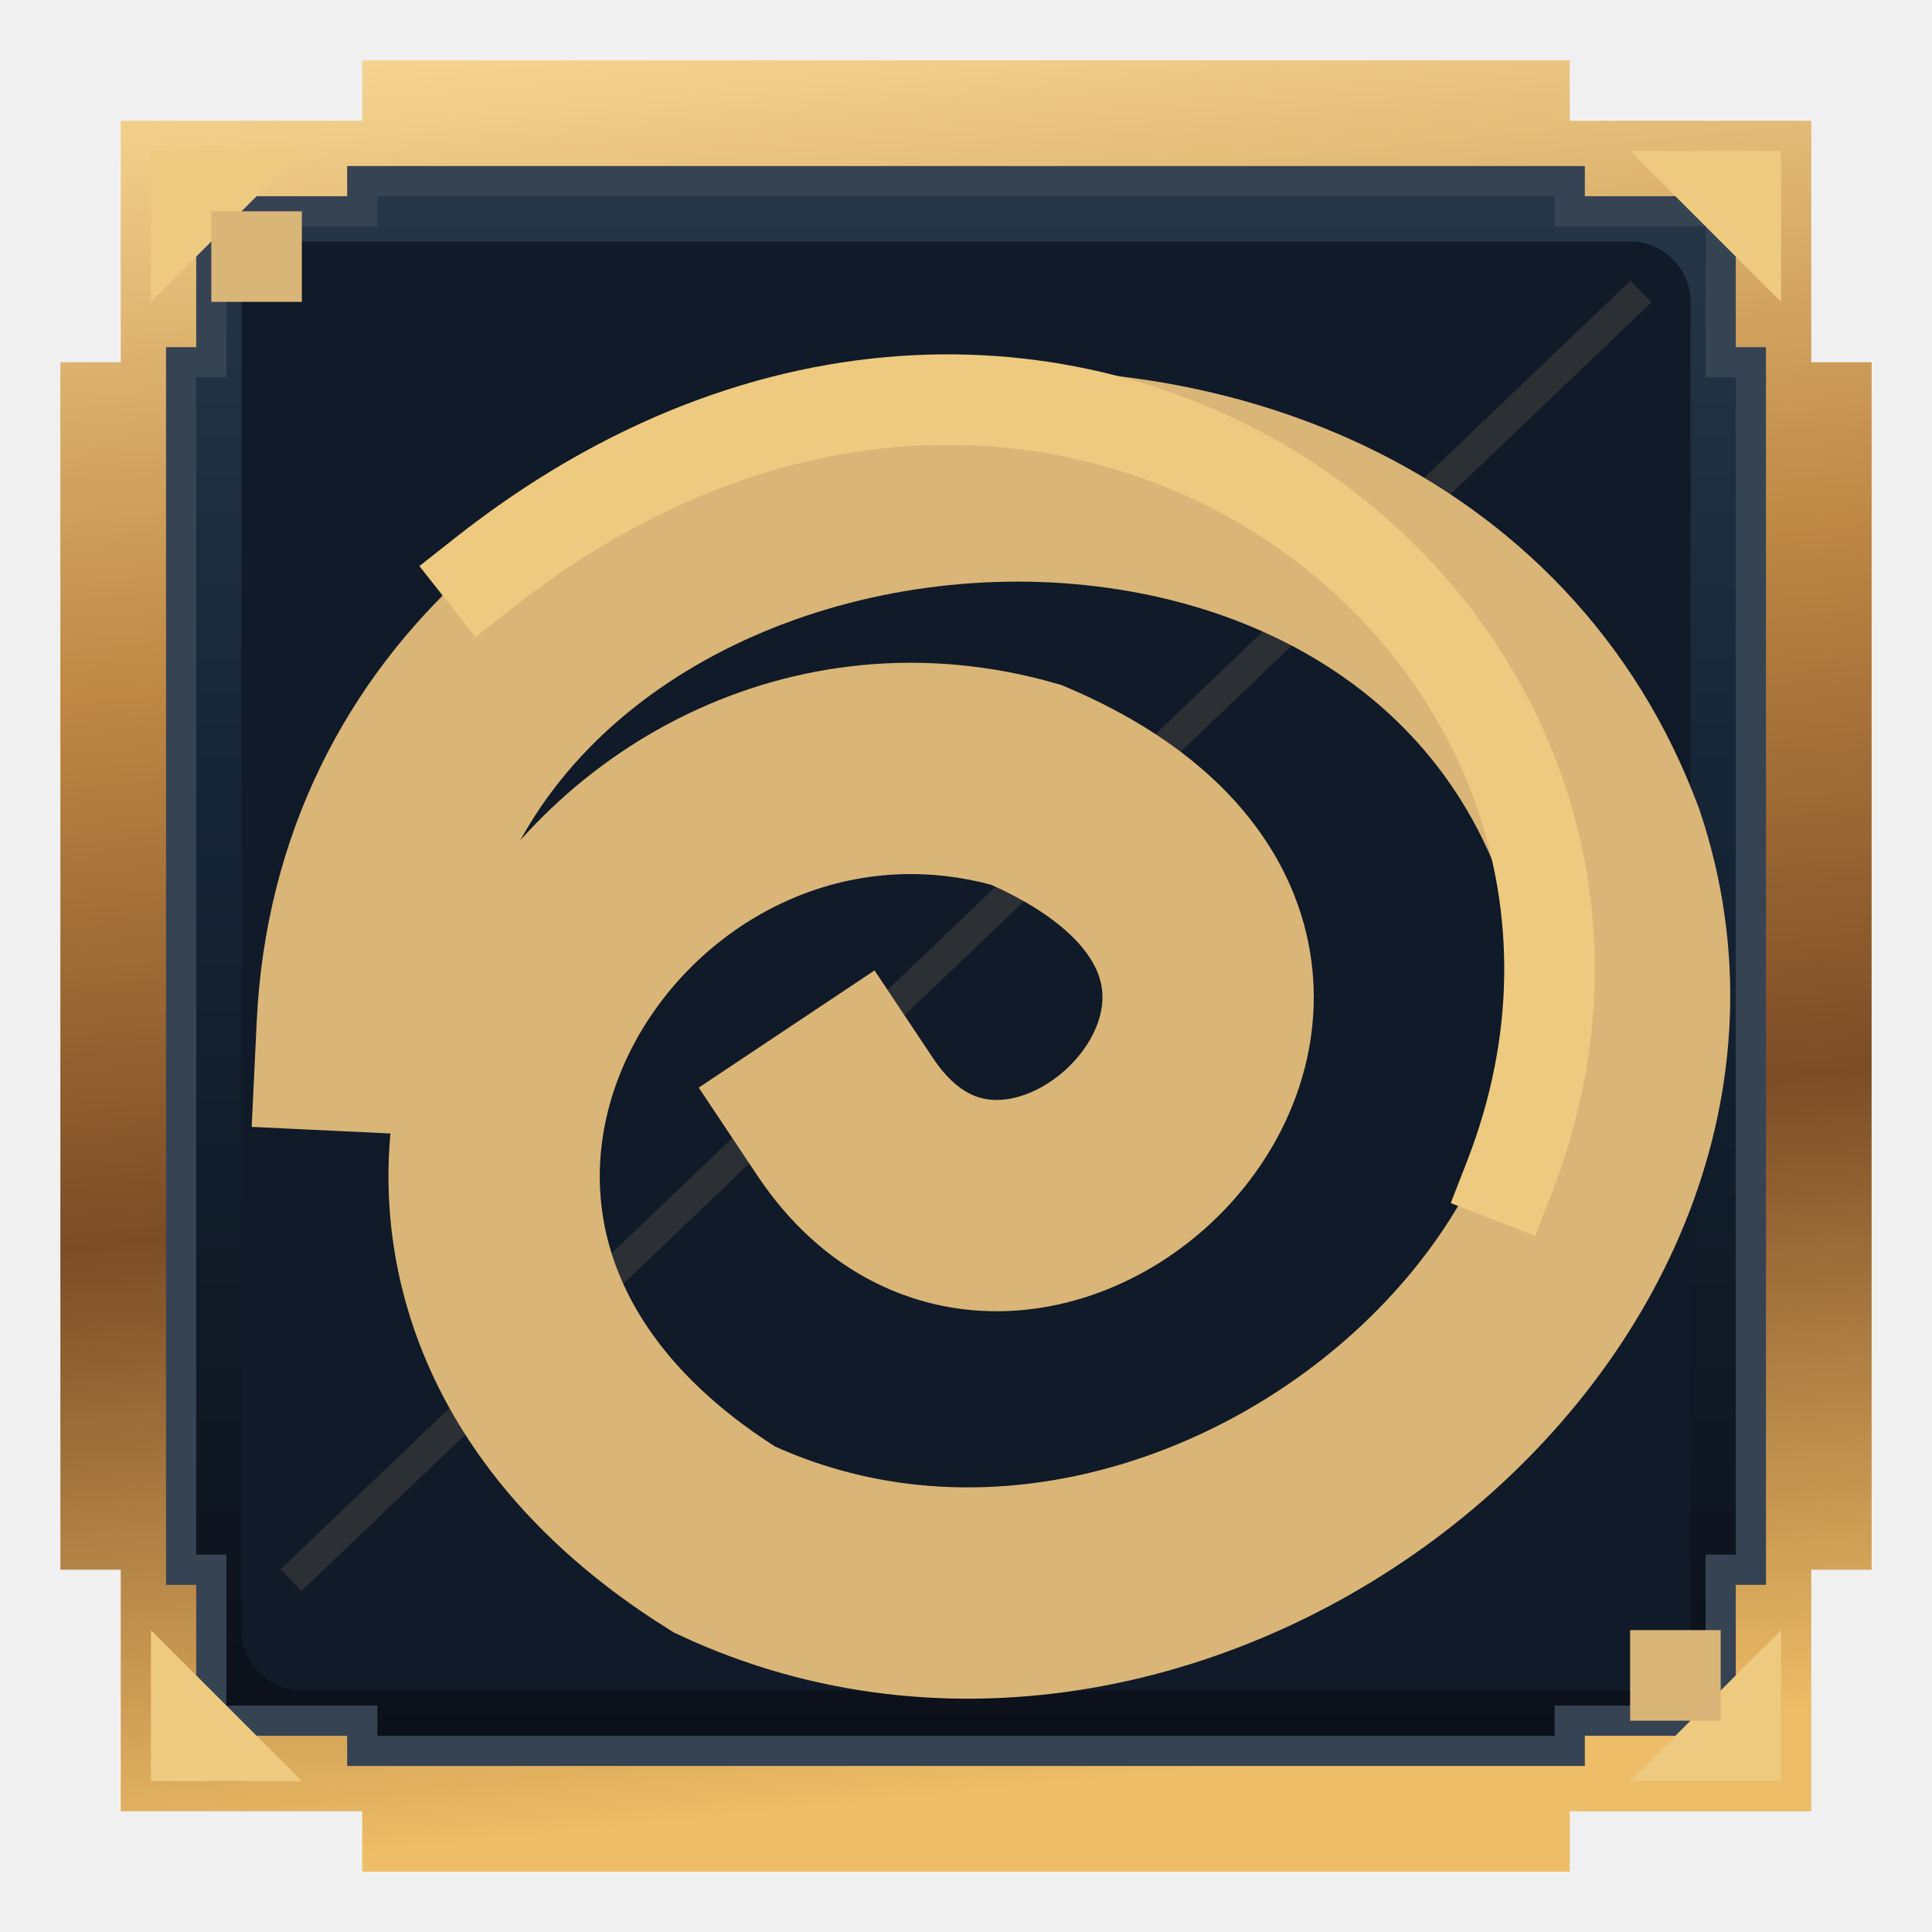
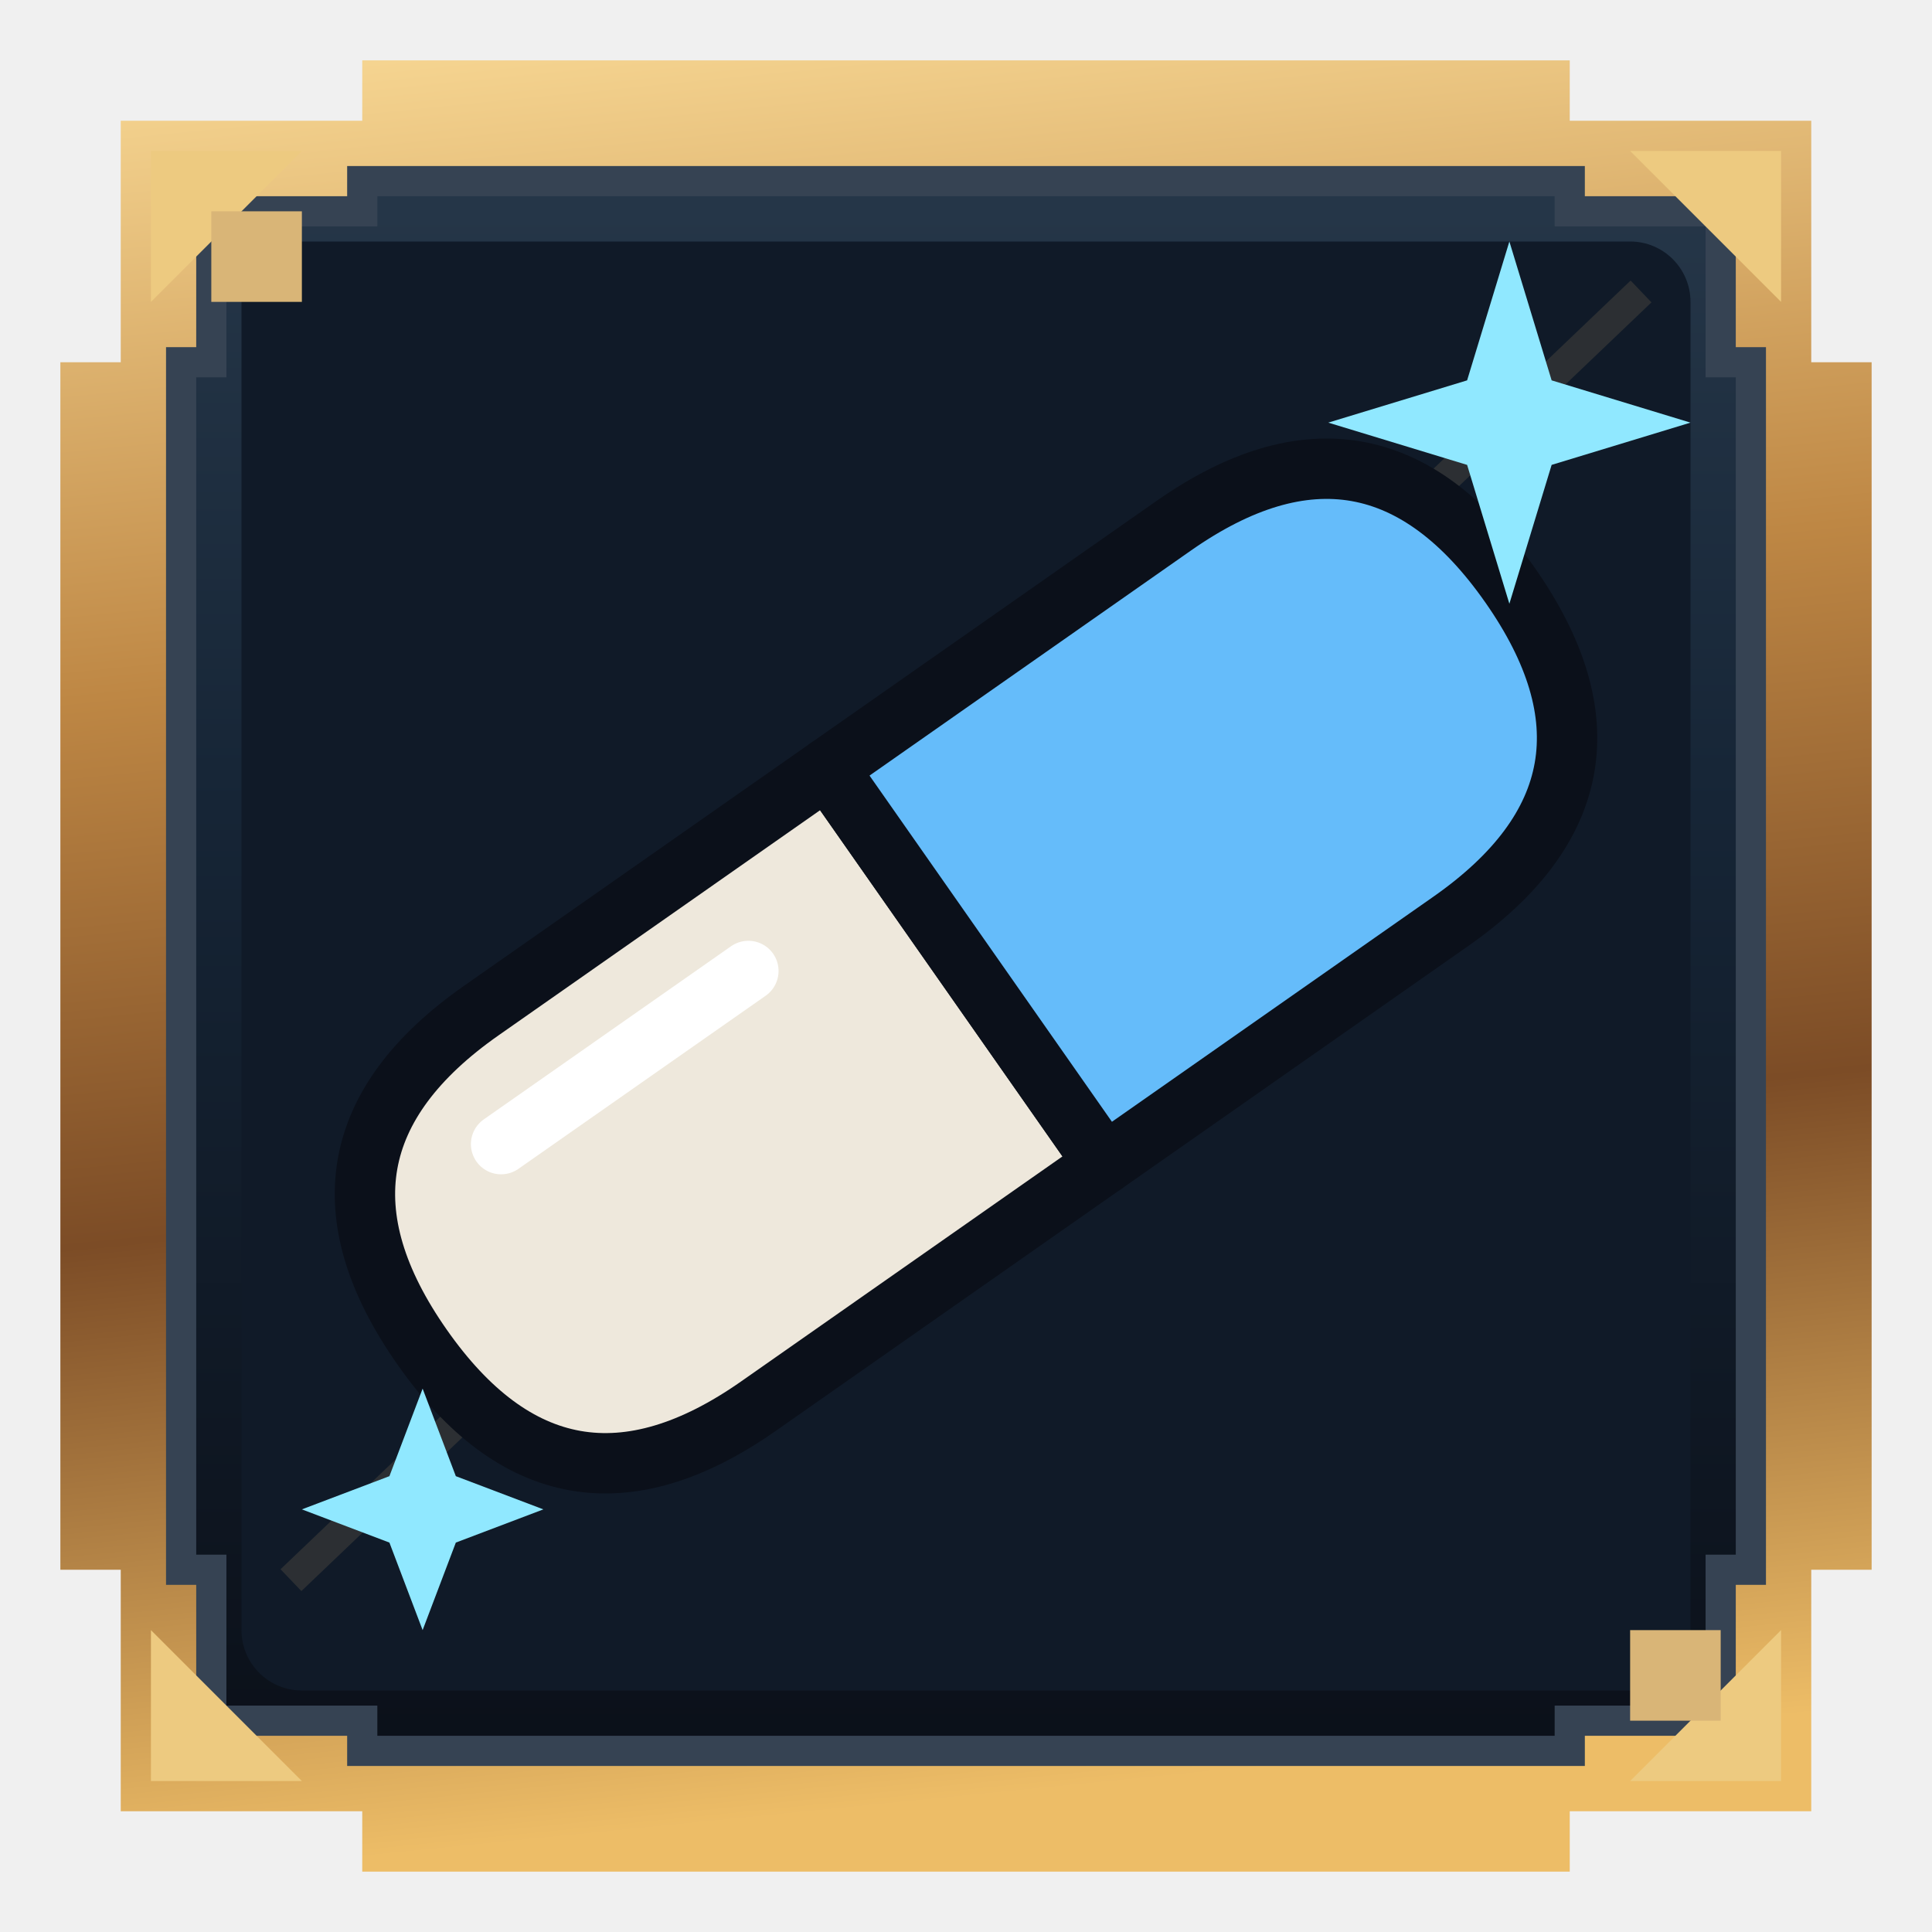
<svg xmlns="http://www.w3.org/2000/svg" width="64" height="64" viewBox="0 0 64 64">
  <defs>
    <linearGradient id="item-pilula_chakra-metal" x1="0" y1="0" x2="0.1" y2="1">
      <stop stop-color="#f8d894" />
      <stop offset=".35" stop-color="#be8744" />
      <stop offset=".65" stop-color="#7c4c26" />
      <stop offset="1" stop-color="#edbd67" />
    </linearGradient>
    <linearGradient id="item-pilula_chakra-night" x1="0" y1="0" x2="0" y2="1">
      <stop stop-color="#263749" />
      <stop offset=".4" stop-color="#162536" />
      <stop offset="1" stop-color="#0b1019" />
-     </linearGradient>
-     <linearGradient id="item-pilula_chakra-steel" x1="0" y1="0" x2="0" y2="1">
-       <stop stop-color="#657489" />
-       <stop offset=".5" stop-color="#2e3b4e" />
-       <stop offset="1" stop-color="#151b29" />
-     </linearGradient>
-     <linearGradient id="item-pilula_chakra-ember" x1="0" y1="0" x2="0" y2="1">
-       <stop stop-color="#ffc47d" />
-       <stop offset=".45" stop-color="#ef8c36" />
-       <stop offset="1" stop-color="#a84426" />
-     </linearGradient>
-     <linearGradient id="item-pilula_chakra-scarlet" x1="0" y1="0" x2="0" y2="1">
-       <stop stop-color="#fb8273" />
-       <stop offset="1" stop-color="#8e2834" />
-     </linearGradient>
-     <linearGradient id="item-pilula_chakra-chroma" x1="0" y1="0" x2="0" y2="1">
-       <stop stop-color="#90e8ff" />
-       <stop offset="1" stop-color="#2264bc" />
    </linearGradient>
  </defs>
  <path d="M12 2 H52 V4 H60 V12 H62 V52 H60 V60 H52 V62 H12 V60 H4 V52 H2 V12 H4 V4 H12Z" fill="url(#item-pilula_chakra-metal)" stroke="none" stroke-width="1" stroke-linejoin="miter" stroke-linecap="square" />
  <path d="M12 6 H52 V7 H57 V12 H58 V52 H57 V57 H52 V58 H12 V57 H7 V52 H6 V12 H7 V7 H12Z" fill="url(#item-pilula_chakra-night)" stroke="none" stroke-width="1" stroke-linejoin="miter" stroke-linecap="square" />
  <path d="M12 6 H52 V7 H57 V12 H58 V52 H57 V57 H52 V58 H12 V57 H7 V52 H6 V12 H7 V7 H12Z" fill="none" stroke="#364353" stroke-width="1" stroke-linejoin="miter" stroke-linecap="square" />
  <polygon points="5,5 10,5 5,10" fill="#edca80" stroke="none" stroke-width="1" stroke-linejoin="miter" />
  <polygon points="59,5 54,5 59,10" fill="#edca80" stroke="none" stroke-width="1" stroke-linejoin="miter" />
  <polygon points="5,59 10,59 5,54" fill="#edca80" stroke="none" stroke-width="1" stroke-linejoin="miter" />
  <polygon points="59,59 54,59 59,54" fill="#edca80" stroke="none" stroke-width="1" stroke-linejoin="miter" />
  <rect x="8" y="8" width="48" height="48" rx="2" fill="#101a28" stroke="none" stroke-width="0" />
  <g opacity=".14">
    <path d="M10 52 L54 10" stroke="#d9b577" stroke-width="1" stroke-linecap="square" />
  </g>
  <g>
-     <path d="M12 34 C13 13 46 9 53 28 C58 43 39 58 24 51 C8 41 20 22 34 26 C48 32 34 46 28 37" fill="none" stroke="#d9b577" stroke-width="7" stroke-linejoin="miter" stroke-linecap="square" />
-     <path d="M16 19 C35 4 57 21 50 39" fill="none" stroke="#edca80" stroke-width="3" stroke-linejoin="miter" stroke-linecap="square" />
+     <g transform="rotate(-35 32 32)">
+       <path d="M18 24 H32 V40 H18 Q10 40 10 32 Q10 24 18 24Z" fill="#eee8dc" stroke="#0b101a" stroke-width="2" stroke-linejoin="round" />
+       <path d="M32 24 H46 Q54 24 54 32 Q54 40 46 40 H32Z" fill="#65bcfa" stroke="#0b101a" stroke-width="2" stroke-linejoin="round" />
+       <path d="M16 28 H26" fill="none" stroke="#ffffff" stroke-width="2" stroke-linecap="round" stroke-linejoin="round" />
+     </g>
+     <polygon points="50,8 51.4,12.6 56,14 51.4,15.4 50,20 48.6,15.4 44,14 48.6,12.6" fill="#90e8ff" />
+     <polygon points="14,46 15.1,48.9 18,50 15.1,51.1 14,54 12.9,51.1 10,50 12.9,48.9" fill="#90e8ff" />
  </g>
  <rect x="7" y="7" width="3" height="3" rx="0" fill="#d9b577" stroke="none" stroke-width="1" />
  <rect x="54" y="54" width="3" height="3" rx="0" fill="#d9b577" stroke="none" stroke-width="1" />
</svg>
